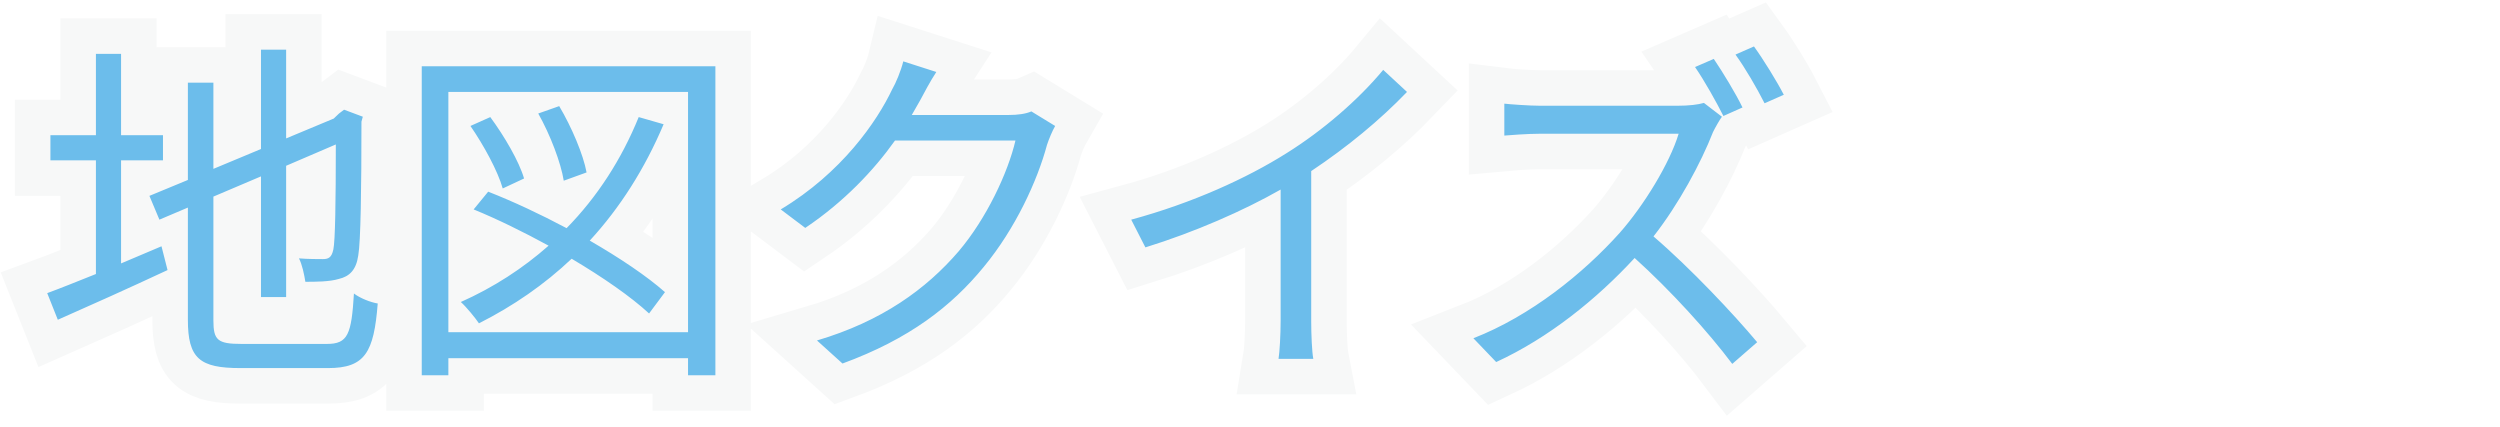
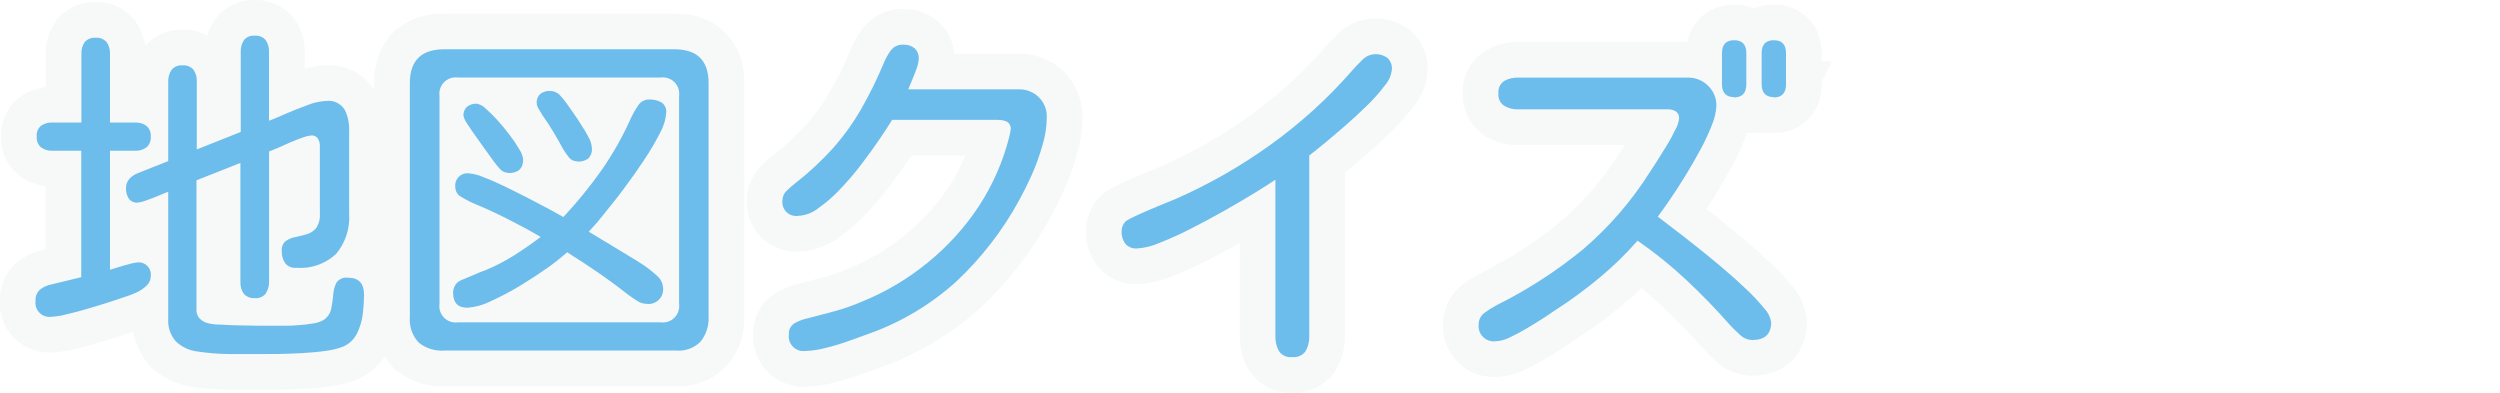
- <svg xmlns="http://www.w3.org/2000/svg" viewBox="0 0 316.86 54">
+ <svg xmlns="http://www.w3.org/2000/svg" viewBox="0 0 315.06 49.52">
  <defs>
-     <style>.cls-1,.cls-2,.cls-3{font-size:45px;font-family:KosugiMaru-Regular, Kosugi Maru;}.cls-1{fill:#231815;}.cls-2{fill:none;stroke:#f7f8f8;stroke-width:9px;}.cls-3{fill:#6cbdeb;}</style>
+     <style>.cls-1{fill:#231815;}.cls-2{fill:none;stroke:#f7f8f8;stroke-width:9px;}.cls-3{fill:#6cbdeb;}</style>
  </defs>
  <g id="レイヤー_2" data-name="レイヤー 2">
    <g id="レイヤー_1-2" data-name="レイヤー 1">
-       <text class="cls-1" transform="translate(4.5 44.09)">地図クイズ　</text>
-       <text class="cls-2" transform="translate(4.5 44.09)">地図クイズ　</text>
-       <text class="cls-3" transform="translate(4.5 44.09)">地図クイズ　</text>
+       <text />
+       <path class="cls-1" d="M6.48,39.92a1.77,1.77,0,0,1-2-2,1.73,1.73,0,0,1,.57-1.43,3.27,3.27,0,0,1,1.41-.64l3.78-.92V19H6.61a2.29,2.29,0,0,1-1.43-.42,1.61,1.61,0,0,1-.55-1.38,1.55,1.55,0,0,1,.55-1.36,2.35,2.35,0,0,1,1.43-.4h3.65V6.74a2.37,2.37,0,0,1,.41-1.43,1.65,1.65,0,0,1,1.39-.55,1.65,1.65,0,0,1,1.38.55,2.31,2.31,0,0,1,.42,1.43v8.7H17a2.35,2.35,0,0,1,1.43.4A1.58,1.58,0,0,1,19,17.2a1.63,1.63,0,0,1-.55,1.38A2.29,2.29,0,0,1,17,19H13.86V34l1-.31q.72-.23,1.47-.42a5.33,5.33,0,0,1,1-.2A1.54,1.54,0,0,1,19,34.82,1.59,1.59,0,0,1,18.47,36a4.46,4.46,0,0,1-1.23.84,11.38,11.38,0,0,1-1.27.5L14,38c-.86.28-1.79.56-2.79.86s-1.92.54-2.79.74A9,9,0,0,1,6.48,39.92Zm26.36,4.7-4,0a28.78,28.78,0,0,1-4-.33A4.71,4.71,0,0,1,22.14,43a3.93,3.93,0,0,1-.94-2.83v-16c-.18.06-.54.2-1.1.44s-1.11.45-1.65.64a4.2,4.2,0,0,1-1.07.28,1.25,1.25,0,0,1-1.17-.53,2.33,2.33,0,0,1-.33-1.27,1.7,1.7,0,0,1,.44-1.21,2.93,2.93,0,0,1,1.1-.72l3.78-1.5v-10a2.51,2.51,0,0,1,.39-1.45A1.56,1.56,0,0,1,23,8.24a1.64,1.64,0,0,1,1.38.54,2.39,2.39,0,0,1,.42,1.48v8.57l5.54-2.2V6.52a2.53,2.53,0,0,1,.39-1.45,1.55,1.55,0,0,1,1.36-.57,1.63,1.63,0,0,1,1.39.55,2.37,2.37,0,0,1,.42,1.47v8.7c.52-.2,1.24-.5,2.15-.9s1.83-.76,2.77-1.1a7.26,7.26,0,0,1,2.28-.5,2.4,2.4,0,0,1,2.35,1.12A5.56,5.56,0,0,1,44,16.5V26.87A7.21,7.21,0,0,1,42.36,32a6.6,6.6,0,0,1-5,1.75,1.61,1.61,0,0,1-1.43-.59,2.57,2.57,0,0,1-.42-1.52A1.44,1.44,0,0,1,36,30.38a3.22,3.22,0,0,1,1.19-.5c.47-.1,1-.22,1.43-.35a2.48,2.48,0,0,0,1.21-.77,2.87,2.87,0,0,0,.48-1.85V18.47a1.8,1.8,0,0,0-.24-1,.92.92,0,0,0-.86-.4,4.05,4.05,0,0,0-1,.24c-.48.17-1,.37-1.6.62L35,18.65c-.49.21-.86.35-1.09.44V35.53A2.63,2.63,0,0,1,33.48,37a1.53,1.53,0,0,1-1.38.57A1.65,1.65,0,0,1,30.71,37a2.37,2.37,0,0,1-.41-1.47v-15l-5.54,2.19V39a1.59,1.59,0,0,0,.28,1,2.28,2.28,0,0,0,.86.64,5.51,5.51,0,0,0,1.54.26C28.2,40.9,29,41,30,41s1.78.05,2.57.05h3.05c.6,0,1.25,0,1.93-.07a15.38,15.38,0,0,0,1.92-.22,3.54,3.54,0,0,0,1.27-.41,2.25,2.25,0,0,0,1-1.43A15.86,15.86,0,0,0,42,37.08a3.72,3.72,0,0,1,.43-1.51A1.55,1.55,0,0,1,43.88,35c1.34,0,2,.72,2,2.16a21.46,21.46,0,0,1-.16,2.41A7.64,7.64,0,0,1,45,42a3.45,3.45,0,0,1-1.74,1.67,8.52,8.52,0,0,1-2.17.54c-.92.14-1.91.23-3,.29s-2.06.09-3,.11Z" />
+       <path class="cls-1" d="M56.05,44.18a4.68,4.68,0,0,1-3.28-1,4.23,4.23,0,0,1-1.12-3.23V10.48c0-2.84,1.44-4.27,4.31-4.27H85c2.87,0,4.3,1.43,4.3,4.27V39.92a4.65,4.65,0,0,1-1,3.12,3.84,3.84,0,0,1-3.06,1.14Zm1.67-3.56H83.25a2.06,2.06,0,0,0,2.33-2.33V12.1a2.06,2.06,0,0,0-2.33-2.33H57.72a2.06,2.06,0,0,0-2.33,2.33V38.29A2.05,2.05,0,0,0,57.72,40.62Zm1.18-1.84q-1.8,0-1.8-1.89a1.75,1.75,0,0,1,.53-1.28,3.07,3.07,0,0,1,.88-.46c.53-.22,1.06-.44,1.6-.68a8.13,8.13,0,0,1,1-.39,24,24,0,0,0,3.67-1.89c1.16-.74,2.28-1.51,3.36-2.33-1.4-.82-2.83-1.59-4.26-2.31s-2.9-1.4-4.39-2a14.85,14.85,0,0,1-1.35-.73,1.4,1.4,0,0,1-.76-1.25,1.54,1.54,0,0,1,1.75-1.72,5.68,5.68,0,0,1,1.78.47c.81.3,1.71.7,2.71,1.18s2,1,3,1.5l2.66,1.4c.79.43,1.36.74,1.72.95a55.45,55.45,0,0,0,4.83-5.93,40.11,40.11,0,0,0,3.73-6.64,10.78,10.78,0,0,1,.86-1.49,1.62,1.62,0,0,1,1.43-.75,3,3,0,0,1,1.49.35,1.38,1.38,0,0,1,.62,1.32,6.13,6.13,0,0,1-.77,2.52,32.81,32.81,0,0,1-2,3.41Q80,21.94,78.64,23.75C77.73,25,76.88,26,76.09,27s-1.42,1.7-1.89,2.2l5.31,3.21c.36.2.85.52,1.5.94a13.58,13.58,0,0,1,1.76,1.38,2.15,2.15,0,0,1,.79,1.5,1.84,1.84,0,0,1-2.11,2.06,2.19,2.19,0,0,1-1.21-.41c-.43-.28-.8-.54-1.12-.77q-1.84-1.45-3.76-2.77t-3.89-2.55a28.87,28.87,0,0,1-2.52,2c-1.1.77-2.28,1.54-3.54,2.3A35.4,35.4,0,0,1,61.76,38,7.52,7.52,0,0,1,58.9,38.78Zm5.19-17A1.4,1.4,0,0,1,63,21.29c-.3-.35-.58-.68-.81-1s-.46-.63-.86-1.19l-1.27-1.78c-.46-.63-.84-1.2-1.17-1.71a2.72,2.72,0,0,1-.48-1,1.41,1.41,0,0,1,.46-1.17,1.86,1.86,0,0,1,1.21-.37,2.07,2.07,0,0,1,1.1.59,17.57,17.57,0,0,1,1.52,1.5q.81.9,1.56,1.89a17,17,0,0,1,1.2,1.8,2.85,2.85,0,0,1,.47,1.21C65.94,21.23,65.32,21.81,64.09,21.81Zm8.61-1.45a1.24,1.24,0,0,1-1-.5,9.1,9.1,0,0,1-.68-.95c-.41-.76-.83-1.5-1.27-2.24s-.91-1.45-1.41-2.15c-.11-.21-.26-.45-.44-.73a1.47,1.47,0,0,1-.26-.76,1.41,1.41,0,0,1,.46-1.17,1.86,1.86,0,0,1,1.21-.37,1.74,1.74,0,0,1,1.3.59,11,11,0,0,1,.9,1.12c.17.26.43.63.77,1.1s.68,1,1,1.52a13.16,13.16,0,0,1,.92,1.56,2.87,2.87,0,0,1,.38,1.23A1.62,1.62,0,0,1,74.11,20,2.19,2.19,0,0,1,72.7,20.36Z" />
+       <path class="cls-1" d="M101.49,44.23a1.85,1.85,0,0,1-2.07-2.11,1.49,1.49,0,0,1,.79-1.43,5.92,5.92,0,0,1,1.63-.59c1.17-.3,2.32-.6,3.45-.91A25.22,25.22,0,0,0,108.65,38a32,32,0,0,0,8.28-4.92A31.5,31.5,0,0,0,123.35,26a28.81,28.81,0,0,0,3.85-8.79,3.23,3.23,0,0,0,.1-.46,3.88,3.88,0,0,0,.07-.42,1,1,0,0,0-.48-1,2.77,2.77,0,0,0-1.1-.22H112.43c-.38.62-.91,1.43-1.58,2.42s-1.44,2.05-2.29,3.17a37.19,37.19,0,0,1-2.68,3.14,17.84,17.84,0,0,1-2.77,2.41,4.41,4.41,0,0,1-2.5.95,1.75,1.75,0,0,1-2-2A1.64,1.64,0,0,1,99.18,24c.37-.35.7-.64,1-.88a36.52,36.52,0,0,0,4.85-4.5,29.55,29.55,0,0,0,3.45-4.79,52.59,52.59,0,0,0,2.91-5.91,7.42,7.42,0,0,1,.87-1.56,1.83,1.83,0,0,1,1.59-.73,2.13,2.13,0,0,1,1.4.44,1.69,1.69,0,0,1,.53,1.36,4,4,0,0,1-.26,1.19c-.18.5-.37,1-.58,1.49s-.36.88-.48,1.15h13.93a3.45,3.45,0,0,1,2.53,1,3.35,3.35,0,0,1,1,2.5,12.29,12.29,0,0,1-.55,3.56A28,28,0,0,1,130.05,22c-.53,1.17-1.07,2.25-1.62,3.25a40.94,40.94,0,0,1-7.83,10.15A32.86,32.86,0,0,1,109.66,42l-2.5.9c-1,.36-2,.68-3.08.94A11,11,0,0,1,101.49,44.23Z" />
+       <path class="cls-1" d="M162.83,45a1.74,1.74,0,0,1-1.66-.77,3.65,3.65,0,0,1-.44-1.87V22.65c-.62.41-1.51,1-2.66,1.69s-2.44,1.47-3.85,2.26-2.82,1.55-4.24,2.27a42.09,42.09,0,0,1-3.89,1.75,8.15,8.15,0,0,1-2.77.69,1.78,1.78,0,0,1-1.51-.6,2.43,2.43,0,0,1-.46-1.56,1.74,1.74,0,0,1,.52-1.27,5.79,5.79,0,0,1,1-.55c.59-.28,1.26-.58,2-.9s1.45-.61,2.08-.86,1-.42,1.21-.5a65.27,65.27,0,0,0,12-6.86,60,60,0,0,0,10.2-9.27c.32-.38.75-.83,1.27-1.34a2.36,2.36,0,0,1,1.63-.77,2.44,2.44,0,0,1,1.58.46,1.79,1.79,0,0,1,.57,1.47,3.6,3.6,0,0,1-.88,2,21.79,21.79,0,0,1-2.24,2.53c-.9.89-1.85,1.76-2.83,2.61s-1.88,1.61-2.68,2.27-1.4,1.13-1.78,1.42V42.38a3.65,3.65,0,0,1-.46,1.87A1.83,1.83,0,0,1,162.83,45Z" />
+       <path class="cls-1" d="M188.54,43a1.92,1.92,0,0,1-2.19-2.15,1.78,1.78,0,0,1,.81-1.48,11.24,11.24,0,0,1,1.51-.94,57.71,57.71,0,0,0,10.82-7,42.9,42.9,0,0,0,8.43-9.74c.18-.26.46-.7.86-1.32s.81-1.29,1.25-2,.81-1.43,1.12-2.06a3.67,3.67,0,0,0,.46-1.39,1,1,0,0,0-.41-.88,1.87,1.87,0,0,0-1-.26h-18.9a3.29,3.29,0,0,1-1.73-.44,1.68,1.68,0,0,1-.73-1.58,1.64,1.64,0,0,1,.73-1.56,3.38,3.38,0,0,1,1.73-.42h21.4a3.51,3.51,0,0,1,2.53,1,3.4,3.4,0,0,1,1.08,2.51,7.33,7.33,0,0,1-.55,2.42,27.9,27.9,0,0,1-1.45,3.12c-.6,1.11-1.24,2.22-1.91,3.31s-1.32,2.11-1.94,3-1.13,1.63-1.54,2.16l1.89,1.45c.85.64,1.81,1.39,2.88,2.24s2.16,1.74,3.28,2.68,2.13,1.85,3.07,2.75a24.35,24.35,0,0,1,2.29,2.44,3.25,3.25,0,0,1,.88,1.75c0,1.5-.8,2.24-2.38,2.24a2.31,2.31,0,0,1-1.58-.68c-.5-.45-.92-.87-1.27-1.25q-2.64-3-5.48-5.65a53.16,53.16,0,0,0-6.13-4.94,42,42,0,0,1-4.83,4.7,55.29,55.29,0,0,1-5.45,4l-1.49,1c-.68.44-1.41.89-2.2,1.36s-1.54.86-2.24,1.19A4.35,4.35,0,0,1,188.54,43Zm30-30.76c-1,0-1.53-.54-1.53-1.63V6.7c0-1.09.51-1.63,1.53-1.63s1.54.54,1.54,1.63v4C220.05,11.74,219.54,12.28,218.51,12.28Zm5,0c-1,0-1.53-.54-1.53-1.63V6.7c0-1.09.51-1.63,1.53-1.63s1.54.54,1.54,1.63v4C225.06,11.74,224.55,12.28,223.52,12.28Z" />
+       <path class="cls-2" d="M6.48,39.92a1.77,1.77,0,0,1-2-2,1.73,1.73,0,0,1,.57-1.43,3.27,3.27,0,0,1,1.41-.64l3.78-.92V19H6.61a2.29,2.29,0,0,1-1.43-.42,1.61,1.61,0,0,1-.55-1.38,1.55,1.55,0,0,1,.55-1.36,2.35,2.35,0,0,1,1.43-.4h3.65V6.74a2.37,2.37,0,0,1,.41-1.43,1.65,1.65,0,0,1,1.39-.55,1.65,1.65,0,0,1,1.38.55,2.31,2.31,0,0,1,.42,1.43v8.7H17a2.35,2.35,0,0,1,1.43.4A1.58,1.58,0,0,1,19,17.2a1.63,1.63,0,0,1-.55,1.38A2.29,2.29,0,0,1,17,19H13.86V34l1-.31q.72-.23,1.47-.42a5.33,5.33,0,0,1,1-.2A1.54,1.54,0,0,1,19,34.82,1.59,1.59,0,0,1,18.47,36a4.46,4.46,0,0,1-1.23.84,11.38,11.38,0,0,1-1.27.5L14,38c-.86.28-1.79.56-2.79.86s-1.92.54-2.79.74A9,9,0,0,1,6.48,39.92Zm26.36,4.7-4,0a28.78,28.78,0,0,1-4-.33A4.71,4.71,0,0,1,22.14,43a3.93,3.93,0,0,1-.94-2.83v-16c-.18.06-.54.2-1.1.44s-1.11.45-1.65.64a4.2,4.2,0,0,1-1.07.28,1.25,1.25,0,0,1-1.17-.53,2.33,2.33,0,0,1-.33-1.27,1.7,1.7,0,0,1,.44-1.21,2.93,2.93,0,0,1,1.1-.72l3.78-1.5v-10a2.51,2.51,0,0,1,.39-1.45A1.56,1.56,0,0,1,23,8.24a1.64,1.64,0,0,1,1.38.54,2.39,2.39,0,0,1,.42,1.48v8.57l5.54-2.2V6.52a2.53,2.53,0,0,1,.39-1.45,1.55,1.55,0,0,1,1.36-.57,1.63,1.63,0,0,1,1.39.55,2.37,2.37,0,0,1,.42,1.47v8.7c.52-.2,1.24-.5,2.15-.9s1.83-.76,2.77-1.1a7.26,7.26,0,0,1,2.28-.5,2.4,2.4,0,0,1,2.35,1.12A5.56,5.56,0,0,1,44,16.5V26.87A7.21,7.21,0,0,1,42.36,32a6.6,6.6,0,0,1-5,1.75,1.61,1.61,0,0,1-1.43-.59,2.57,2.57,0,0,1-.42-1.52A1.44,1.44,0,0,1,36,30.38a3.22,3.22,0,0,1,1.19-.5c.47-.1,1-.22,1.43-.35a2.48,2.48,0,0,0,1.21-.77,2.87,2.87,0,0,0,.48-1.85V18.47a1.8,1.8,0,0,0-.24-1,.92.92,0,0,0-.86-.4,4.05,4.05,0,0,0-1,.24c-.48.17-1,.37-1.6.62L35,18.65c-.49.21-.86.35-1.09.44V35.53A2.63,2.63,0,0,1,33.48,37a1.53,1.53,0,0,1-1.38.57A1.65,1.65,0,0,1,30.71,37a2.37,2.37,0,0,1-.41-1.47v-15l-5.54,2.19V39a1.59,1.59,0,0,0,.28,1,2.28,2.28,0,0,0,.86.64,5.51,5.51,0,0,0,1.54.26C28.2,40.9,29,41,30,41s1.78.05,2.57.05h3.05c.6,0,1.25,0,1.93-.07a15.38,15.38,0,0,0,1.92-.22,3.54,3.54,0,0,0,1.27-.41,2.25,2.25,0,0,0,1-1.43A15.86,15.86,0,0,0,42,37.08a3.72,3.72,0,0,1,.43-1.51A1.55,1.55,0,0,1,43.88,35c1.34,0,2,.72,2,2.16a21.46,21.46,0,0,1-.16,2.41A7.64,7.64,0,0,1,45,42a3.45,3.45,0,0,1-1.74,1.67,8.52,8.52,0,0,1-2.17.54c-.92.14-1.91.23-3,.29s-2.06.09-3,.11Z" />
+       <path class="cls-2" d="M56.05,44.18a4.68,4.68,0,0,1-3.28-1,4.23,4.23,0,0,1-1.12-3.23V10.48c0-2.84,1.44-4.27,4.31-4.27H85c2.87,0,4.3,1.43,4.3,4.27V39.92a4.65,4.65,0,0,1-1,3.12,3.84,3.84,0,0,1-3.06,1.14Zm1.67-3.56H83.25a2.06,2.06,0,0,0,2.33-2.33V12.1a2.06,2.06,0,0,0-2.33-2.33H57.72a2.06,2.06,0,0,0-2.33,2.33V38.29A2.05,2.05,0,0,0,57.72,40.62Zm1.18-1.84q-1.8,0-1.8-1.89a1.75,1.75,0,0,1,.53-1.28,3.07,3.07,0,0,1,.88-.46c.53-.22,1.06-.44,1.6-.68a8.13,8.13,0,0,1,1-.39,24,24,0,0,0,3.67-1.89c1.16-.74,2.28-1.51,3.36-2.33-1.4-.82-2.83-1.59-4.26-2.31s-2.9-1.4-4.39-2a14.85,14.85,0,0,1-1.35-.73,1.4,1.4,0,0,1-.76-1.25,1.54,1.54,0,0,1,1.75-1.72,5.68,5.68,0,0,1,1.78.47c.81.3,1.71.7,2.71,1.18s2,1,3,1.5l2.66,1.4c.79.43,1.36.74,1.72.95a55.45,55.45,0,0,0,4.83-5.93,40.11,40.11,0,0,0,3.73-6.64,10.78,10.78,0,0,1,.86-1.49,1.62,1.62,0,0,1,1.43-.75,3,3,0,0,1,1.49.35,1.38,1.38,0,0,1,.62,1.32,6.13,6.13,0,0,1-.77,2.52,32.81,32.81,0,0,1-2,3.41Q80,21.94,78.64,23.75C77.73,25,76.88,26,76.09,27s-1.42,1.7-1.89,2.2l5.31,3.21c.36.2.85.52,1.5.94a13.58,13.58,0,0,1,1.76,1.38,2.15,2.15,0,0,1,.79,1.5,1.84,1.84,0,0,1-2.11,2.06,2.19,2.19,0,0,1-1.21-.41c-.43-.28-.8-.54-1.12-.77q-1.84-1.45-3.76-2.77t-3.89-2.55a28.87,28.87,0,0,1-2.52,2c-1.1.77-2.28,1.54-3.54,2.3A35.4,35.4,0,0,1,61.76,38,7.52,7.52,0,0,1,58.9,38.78Zm5.19-17A1.4,1.4,0,0,1,63,21.29c-.3-.35-.58-.68-.81-1s-.46-.63-.86-1.19l-1.27-1.78c-.46-.63-.84-1.2-1.17-1.71a2.72,2.72,0,0,1-.48-1,1.41,1.41,0,0,1,.46-1.17,1.86,1.86,0,0,1,1.21-.37,2.07,2.07,0,0,1,1.1.59,17.57,17.57,0,0,1,1.52,1.5q.81.9,1.56,1.89a17,17,0,0,1,1.2,1.8,2.85,2.85,0,0,1,.47,1.21C65.94,21.23,65.32,21.81,64.09,21.81Zm8.61-1.45a1.24,1.24,0,0,1-1-.5,9.1,9.1,0,0,1-.68-.95c-.41-.76-.83-1.5-1.27-2.24s-.91-1.45-1.41-2.15c-.11-.21-.26-.45-.44-.73a1.47,1.47,0,0,1-.26-.76,1.41,1.41,0,0,1,.46-1.17,1.86,1.86,0,0,1,1.21-.37,1.74,1.74,0,0,1,1.3.59,11,11,0,0,1,.9,1.12c.17.26.43.63.77,1.1s.68,1,1,1.52a13.16,13.16,0,0,1,.92,1.56,2.87,2.87,0,0,1,.38,1.23A1.62,1.62,0,0,1,74.11,20,2.19,2.19,0,0,1,72.7,20.36Z" />
+       <path class="cls-2" d="M101.49,44.23a1.85,1.85,0,0,1-2.07-2.11,1.49,1.49,0,0,1,.79-1.43,5.92,5.92,0,0,1,1.63-.59c1.17-.3,2.32-.6,3.45-.91A25.22,25.22,0,0,0,108.65,38a32,32,0,0,0,8.28-4.92A31.5,31.5,0,0,0,123.35,26a28.81,28.81,0,0,0,3.85-8.79,3.23,3.23,0,0,0,.1-.46,3.88,3.88,0,0,0,.07-.42,1,1,0,0,0-.48-1,2.77,2.77,0,0,0-1.1-.22H112.43c-.38.62-.91,1.43-1.58,2.42s-1.44,2.05-2.29,3.17a37.19,37.19,0,0,1-2.68,3.14,17.84,17.84,0,0,1-2.77,2.41,4.41,4.41,0,0,1-2.5.95,1.75,1.75,0,0,1-2-2A1.64,1.64,0,0,1,99.18,24c.37-.35.7-.64,1-.88a36.52,36.52,0,0,0,4.85-4.5,29.55,29.55,0,0,0,3.45-4.79,52.59,52.59,0,0,0,2.91-5.91,7.42,7.42,0,0,1,.87-1.56,1.83,1.83,0,0,1,1.59-.73,2.13,2.13,0,0,1,1.4.44,1.69,1.69,0,0,1,.53,1.36,4,4,0,0,1-.26,1.19c-.18.5-.37,1-.58,1.49s-.36.88-.48,1.15h13.93a3.45,3.45,0,0,1,2.53,1,3.35,3.35,0,0,1,1,2.5,12.29,12.29,0,0,1-.55,3.56A28,28,0,0,1,130.05,22c-.53,1.17-1.07,2.25-1.62,3.25a40.94,40.94,0,0,1-7.83,10.15A32.86,32.86,0,0,1,109.66,42l-2.5.9c-1,.36-2,.68-3.08.94A11,11,0,0,1,101.49,44.23Z" />
+       <path class="cls-2" d="M162.83,45a1.74,1.74,0,0,1-1.66-.77,3.65,3.65,0,0,1-.44-1.87V22.65c-.62.41-1.51,1-2.66,1.69s-2.44,1.47-3.85,2.26-2.82,1.55-4.24,2.27a42.09,42.09,0,0,1-3.89,1.75,8.15,8.15,0,0,1-2.77.69,1.78,1.78,0,0,1-1.51-.6,2.43,2.43,0,0,1-.46-1.56,1.74,1.74,0,0,1,.52-1.27,5.79,5.79,0,0,1,1-.55c.59-.28,1.26-.58,2-.9s1.45-.61,2.08-.86,1-.42,1.21-.5a65.27,65.27,0,0,0,12-6.86,60,60,0,0,0,10.2-9.27c.32-.38.75-.83,1.27-1.34a2.36,2.36,0,0,1,1.63-.77,2.44,2.44,0,0,1,1.58.46,1.79,1.79,0,0,1,.57,1.47,3.6,3.6,0,0,1-.88,2,21.79,21.79,0,0,1-2.24,2.53c-.9.89-1.85,1.76-2.83,2.61s-1.88,1.61-2.68,2.27-1.4,1.13-1.78,1.42V42.38a3.65,3.65,0,0,1-.46,1.87A1.83,1.83,0,0,1,162.83,45Z" />
+       <path class="cls-2" d="M188.54,43a1.92,1.92,0,0,1-2.19-2.15,1.78,1.78,0,0,1,.81-1.48,11.24,11.24,0,0,1,1.51-.94,57.71,57.71,0,0,0,10.82-7,42.9,42.9,0,0,0,8.43-9.74c.18-.26.46-.7.86-1.32s.81-1.29,1.25-2,.81-1.43,1.12-2.06a3.67,3.67,0,0,0,.46-1.39,1,1,0,0,0-.41-.88,1.87,1.87,0,0,0-1-.26h-18.9a3.29,3.29,0,0,1-1.73-.44,1.68,1.68,0,0,1-.73-1.58,1.64,1.64,0,0,1,.73-1.56,3.38,3.38,0,0,1,1.73-.42h21.4a3.51,3.51,0,0,1,2.53,1,3.4,3.4,0,0,1,1.08,2.51,7.33,7.33,0,0,1-.55,2.42,27.9,27.9,0,0,1-1.45,3.12c-.6,1.11-1.24,2.22-1.91,3.31s-1.32,2.11-1.94,3-1.13,1.63-1.54,2.16l1.89,1.45c.85.64,1.81,1.39,2.88,2.24s2.16,1.74,3.28,2.68,2.13,1.85,3.07,2.75a24.35,24.35,0,0,1,2.29,2.44,3.25,3.25,0,0,1,.88,1.75c0,1.5-.8,2.24-2.38,2.24a2.31,2.31,0,0,1-1.58-.68c-.5-.45-.92-.87-1.27-1.25q-2.64-3-5.48-5.65a53.16,53.16,0,0,0-6.13-4.94,42,42,0,0,1-4.83,4.7,55.29,55.29,0,0,1-5.45,4l-1.49,1c-.68.44-1.41.89-2.2,1.36s-1.54.86-2.24,1.19A4.35,4.35,0,0,1,188.54,43Zm30-30.76c-1,0-1.53-.54-1.53-1.63V6.7c0-1.09.51-1.63,1.53-1.63s1.54.54,1.54,1.63v4C220.05,11.74,219.54,12.28,218.51,12.28Zm5,0c-1,0-1.53-.54-1.53-1.63V6.7c0-1.09.51-1.63,1.53-1.63s1.54.54,1.54,1.63v4C225.06,11.74,224.55,12.28,223.52,12.28Z" />
+       <path class="cls-3" d="M6.48,39.92a1.77,1.77,0,0,1-2-2,1.73,1.73,0,0,1,.57-1.43,3.27,3.27,0,0,1,1.41-.64l3.78-.92V19H6.61a2.29,2.29,0,0,1-1.43-.42,1.61,1.61,0,0,1-.55-1.38,1.55,1.55,0,0,1,.55-1.36,2.35,2.35,0,0,1,1.43-.4h3.65V6.74a2.37,2.37,0,0,1,.41-1.43,1.65,1.65,0,0,1,1.39-.55,1.65,1.65,0,0,1,1.38.55,2.31,2.31,0,0,1,.42,1.43v8.7H17a2.35,2.35,0,0,1,1.43.4A1.58,1.58,0,0,1,19,17.2a1.63,1.63,0,0,1-.55,1.38A2.29,2.29,0,0,1,17,19H13.86V34l1-.31q.72-.23,1.47-.42a5.33,5.33,0,0,1,1-.2A1.54,1.54,0,0,1,19,34.82,1.59,1.59,0,0,1,18.47,36a4.46,4.46,0,0,1-1.23.84,11.38,11.38,0,0,1-1.27.5L14,38c-.86.28-1.79.56-2.79.86s-1.92.54-2.79.74A9,9,0,0,1,6.48,39.92Zm26.36,4.7-4,0a28.78,28.78,0,0,1-4-.33A4.71,4.71,0,0,1,22.14,43a3.93,3.93,0,0,1-.94-2.83v-16c-.18.06-.54.2-1.1.44s-1.11.45-1.65.64a4.2,4.2,0,0,1-1.07.28,1.25,1.25,0,0,1-1.17-.53,2.33,2.33,0,0,1-.33-1.27,1.7,1.7,0,0,1,.44-1.21,2.93,2.93,0,0,1,1.1-.72l3.78-1.5v-10a2.51,2.51,0,0,1,.39-1.45A1.56,1.56,0,0,1,23,8.24a1.64,1.64,0,0,1,1.38.54,2.39,2.39,0,0,1,.42,1.48v8.57l5.54-2.2V6.52a2.53,2.53,0,0,1,.39-1.45,1.55,1.55,0,0,1,1.36-.57,1.63,1.63,0,0,1,1.39.55,2.37,2.37,0,0,1,.42,1.47v8.7c.52-.2,1.24-.5,2.15-.9s1.83-.76,2.77-1.1a7.26,7.26,0,0,1,2.28-.5,2.4,2.4,0,0,1,2.35,1.12A5.56,5.56,0,0,1,44,16.5V26.87A7.21,7.21,0,0,1,42.36,32a6.6,6.6,0,0,1-5,1.75,1.61,1.61,0,0,1-1.43-.59,2.57,2.57,0,0,1-.42-1.52A1.44,1.44,0,0,1,36,30.38a3.22,3.22,0,0,1,1.19-.5c.47-.1,1-.22,1.43-.35a2.48,2.48,0,0,0,1.21-.77,2.87,2.87,0,0,0,.48-1.85V18.47a1.8,1.8,0,0,0-.24-1,.92.92,0,0,0-.86-.4,4.05,4.05,0,0,0-1,.24c-.48.17-1,.37-1.6.62L35,18.65c-.49.21-.86.35-1.09.44V35.53A2.63,2.63,0,0,1,33.48,37a1.53,1.53,0,0,1-1.38.57A1.65,1.65,0,0,1,30.71,37a2.37,2.37,0,0,1-.41-1.47v-15l-5.54,2.19V39a1.59,1.59,0,0,0,.28,1,2.28,2.28,0,0,0,.86.64,5.51,5.51,0,0,0,1.54.26C28.2,40.9,29,41,30,41s1.78.05,2.57.05h3.05c.6,0,1.25,0,1.93-.07a15.38,15.38,0,0,0,1.92-.22,3.54,3.54,0,0,0,1.27-.41,2.25,2.25,0,0,0,1-1.43A15.86,15.86,0,0,0,42,37.08a3.72,3.72,0,0,1,.43-1.51A1.55,1.55,0,0,1,43.88,35c1.34,0,2,.72,2,2.16a21.46,21.46,0,0,1-.16,2.41A7.64,7.64,0,0,1,45,42a3.45,3.45,0,0,1-1.74,1.67,8.52,8.52,0,0,1-2.17.54c-.92.14-1.91.23-3,.29s-2.06.09-3,.11Z" />
+       <path class="cls-3" d="M56.05,44.18a4.68,4.68,0,0,1-3.28-1,4.23,4.23,0,0,1-1.12-3.23V10.48c0-2.84,1.44-4.27,4.31-4.27H85c2.87,0,4.3,1.43,4.3,4.27V39.92a4.65,4.65,0,0,1-1,3.12,3.84,3.84,0,0,1-3.06,1.14Zm1.67-3.56H83.25a2.06,2.06,0,0,0,2.33-2.33V12.1a2.06,2.06,0,0,0-2.33-2.33H57.72a2.06,2.06,0,0,0-2.33,2.33V38.29A2.05,2.05,0,0,0,57.72,40.62Zm1.18-1.84q-1.8,0-1.8-1.89a1.75,1.75,0,0,1,.53-1.28,3.07,3.07,0,0,1,.88-.46c.53-.22,1.06-.44,1.6-.68a8.13,8.13,0,0,1,1-.39,24,24,0,0,0,3.67-1.89c1.16-.74,2.28-1.51,3.36-2.33-1.4-.82-2.83-1.59-4.26-2.31s-2.9-1.4-4.39-2a14.85,14.85,0,0,1-1.35-.73,1.4,1.4,0,0,1-.76-1.25,1.54,1.54,0,0,1,1.75-1.72,5.68,5.68,0,0,1,1.78.47c.81.3,1.71.7,2.71,1.18s2,1,3,1.5l2.66,1.4c.79.43,1.36.74,1.72.95a55.45,55.45,0,0,0,4.83-5.93,40.11,40.11,0,0,0,3.73-6.64,10.78,10.78,0,0,1,.86-1.49,1.62,1.62,0,0,1,1.43-.75,3,3,0,0,1,1.49.35,1.38,1.38,0,0,1,.62,1.32,6.13,6.13,0,0,1-.77,2.52,32.81,32.81,0,0,1-2,3.41Q80,21.94,78.64,23.75C77.73,25,76.88,26,76.09,27s-1.42,1.7-1.89,2.2l5.31,3.21c.36.2.85.52,1.5.94a13.58,13.58,0,0,1,1.76,1.38,2.15,2.15,0,0,1,.79,1.5,1.84,1.84,0,0,1-2.11,2.06,2.19,2.19,0,0,1-1.21-.41c-.43-.28-.8-.54-1.12-.77q-1.84-1.45-3.76-2.77t-3.89-2.55a28.87,28.87,0,0,1-2.52,2c-1.1.77-2.28,1.54-3.54,2.3A35.4,35.4,0,0,1,61.76,38,7.52,7.52,0,0,1,58.9,38.78Zm5.19-17A1.4,1.4,0,0,1,63,21.29c-.3-.35-.58-.68-.81-1s-.46-.63-.86-1.19l-1.27-1.78c-.46-.63-.84-1.2-1.17-1.71a2.72,2.72,0,0,1-.48-1,1.41,1.41,0,0,1,.46-1.17,1.86,1.86,0,0,1,1.21-.37,2.07,2.07,0,0,1,1.1.59,17.57,17.57,0,0,1,1.52,1.5q.81.9,1.56,1.89a17,17,0,0,1,1.2,1.8,2.85,2.85,0,0,1,.47,1.21C65.94,21.23,65.32,21.81,64.09,21.81Zm8.61-1.45a1.24,1.24,0,0,1-1-.5,9.1,9.1,0,0,1-.68-.95c-.41-.76-.83-1.5-1.27-2.24s-.91-1.45-1.41-2.15c-.11-.21-.26-.45-.44-.73a1.47,1.47,0,0,1-.26-.76,1.41,1.41,0,0,1,.46-1.17,1.86,1.86,0,0,1,1.21-.37,1.74,1.74,0,0,1,1.3.59,11,11,0,0,1,.9,1.12c.17.26.43.63.77,1.1s.68,1,1,1.52a13.16,13.16,0,0,1,.92,1.56,2.87,2.87,0,0,1,.38,1.23A1.62,1.62,0,0,1,74.11,20,2.19,2.19,0,0,1,72.7,20.36Z" />
+       <path class="cls-3" d="M101.49,44.23a1.85,1.85,0,0,1-2.07-2.11,1.49,1.49,0,0,1,.79-1.43,5.92,5.92,0,0,1,1.63-.59c1.17-.3,2.32-.6,3.45-.91A25.22,25.22,0,0,0,108.65,38a32,32,0,0,0,8.28-4.92A31.5,31.5,0,0,0,123.35,26a28.81,28.81,0,0,0,3.85-8.79,3.23,3.23,0,0,0,.1-.46,3.88,3.88,0,0,0,.07-.42,1,1,0,0,0-.48-1,2.77,2.77,0,0,0-1.1-.22H112.43c-.38.62-.91,1.43-1.58,2.42s-1.44,2.05-2.29,3.17a37.19,37.19,0,0,1-2.68,3.14,17.84,17.84,0,0,1-2.77,2.41,4.41,4.41,0,0,1-2.5.95,1.75,1.75,0,0,1-2-2A1.64,1.64,0,0,1,99.18,24c.37-.35.7-.64,1-.88a36.52,36.52,0,0,0,4.85-4.5,29.55,29.55,0,0,0,3.45-4.79,52.59,52.59,0,0,0,2.91-5.91,7.42,7.42,0,0,1,.87-1.56,1.83,1.83,0,0,1,1.59-.73,2.13,2.13,0,0,1,1.4.44,1.69,1.69,0,0,1,.53,1.36,4,4,0,0,1-.26,1.19c-.18.5-.37,1-.58,1.49s-.36.88-.48,1.15h13.93a3.45,3.45,0,0,1,2.53,1,3.35,3.35,0,0,1,1,2.5,12.29,12.29,0,0,1-.55,3.56A28,28,0,0,1,130.05,22c-.53,1.17-1.07,2.25-1.62,3.25a40.94,40.94,0,0,1-7.83,10.15A32.86,32.86,0,0,1,109.66,42l-2.5.9c-1,.36-2,.68-3.08.94A11,11,0,0,1,101.49,44.23Z" />
+       <path class="cls-3" d="M162.83,45a1.74,1.74,0,0,1-1.66-.77,3.65,3.65,0,0,1-.44-1.87V22.65c-.62.41-1.51,1-2.66,1.69s-2.44,1.47-3.85,2.26-2.82,1.55-4.24,2.27a42.09,42.09,0,0,1-3.89,1.75,8.15,8.15,0,0,1-2.77.69,1.78,1.78,0,0,1-1.51-.6,2.43,2.43,0,0,1-.46-1.56,1.74,1.74,0,0,1,.52-1.27,5.79,5.79,0,0,1,1-.55c.59-.28,1.26-.58,2-.9s1.45-.61,2.08-.86,1-.42,1.21-.5a65.27,65.27,0,0,0,12-6.86,60,60,0,0,0,10.2-9.27c.32-.38.75-.83,1.27-1.34a2.36,2.36,0,0,1,1.63-.77,2.44,2.44,0,0,1,1.58.46,1.79,1.79,0,0,1,.57,1.47,3.6,3.6,0,0,1-.88,2,21.79,21.79,0,0,1-2.24,2.53c-.9.89-1.85,1.76-2.83,2.61s-1.88,1.61-2.68,2.27-1.4,1.13-1.78,1.42V42.38a3.65,3.65,0,0,1-.46,1.87A1.83,1.83,0,0,1,162.83,45Z" />
+       <path class="cls-3" d="M188.54,43a1.92,1.92,0,0,1-2.19-2.15,1.78,1.78,0,0,1,.81-1.48,11.24,11.24,0,0,1,1.51-.94,57.71,57.71,0,0,0,10.82-7,42.9,42.9,0,0,0,8.43-9.74c.18-.26.46-.7.86-1.32s.81-1.29,1.25-2,.81-1.43,1.12-2.06a3.67,3.67,0,0,0,.46-1.39,1,1,0,0,0-.41-.88,1.87,1.87,0,0,0-1-.26h-18.9a3.29,3.29,0,0,1-1.73-.44,1.68,1.68,0,0,1-.73-1.58,1.64,1.64,0,0,1,.73-1.56,3.38,3.38,0,0,1,1.73-.42h21.4a3.51,3.51,0,0,1,2.53,1,3.4,3.4,0,0,1,1.08,2.51,7.33,7.33,0,0,1-.55,2.42,27.9,27.9,0,0,1-1.45,3.12c-.6,1.11-1.24,2.22-1.91,3.31s-1.32,2.11-1.94,3-1.13,1.63-1.54,2.16l1.89,1.45c.85.64,1.81,1.39,2.88,2.24s2.16,1.74,3.28,2.68,2.13,1.85,3.07,2.75a24.35,24.35,0,0,1,2.29,2.44,3.25,3.25,0,0,1,.88,1.75c0,1.5-.8,2.24-2.38,2.24a2.31,2.31,0,0,1-1.58-.68c-.5-.45-.92-.87-1.27-1.25q-2.64-3-5.48-5.65a53.16,53.16,0,0,0-6.13-4.94,42,42,0,0,1-4.83,4.7,55.29,55.29,0,0,1-5.45,4l-1.49,1c-.68.44-1.41.89-2.2,1.36s-1.54.86-2.24,1.19A4.35,4.35,0,0,1,188.54,43Zm30-30.76c-1,0-1.53-.54-1.53-1.63V6.7c0-1.09.51-1.63,1.53-1.63s1.54.54,1.54,1.63v4C220.05,11.74,219.54,12.28,218.51,12.28Zm5,0c-1,0-1.53-.54-1.53-1.63V6.7c0-1.09.51-1.63,1.53-1.63s1.54.54,1.54,1.63v4C225.06,11.74,224.55,12.28,223.52,12.28Z" />
    </g>
  </g>
</svg>
